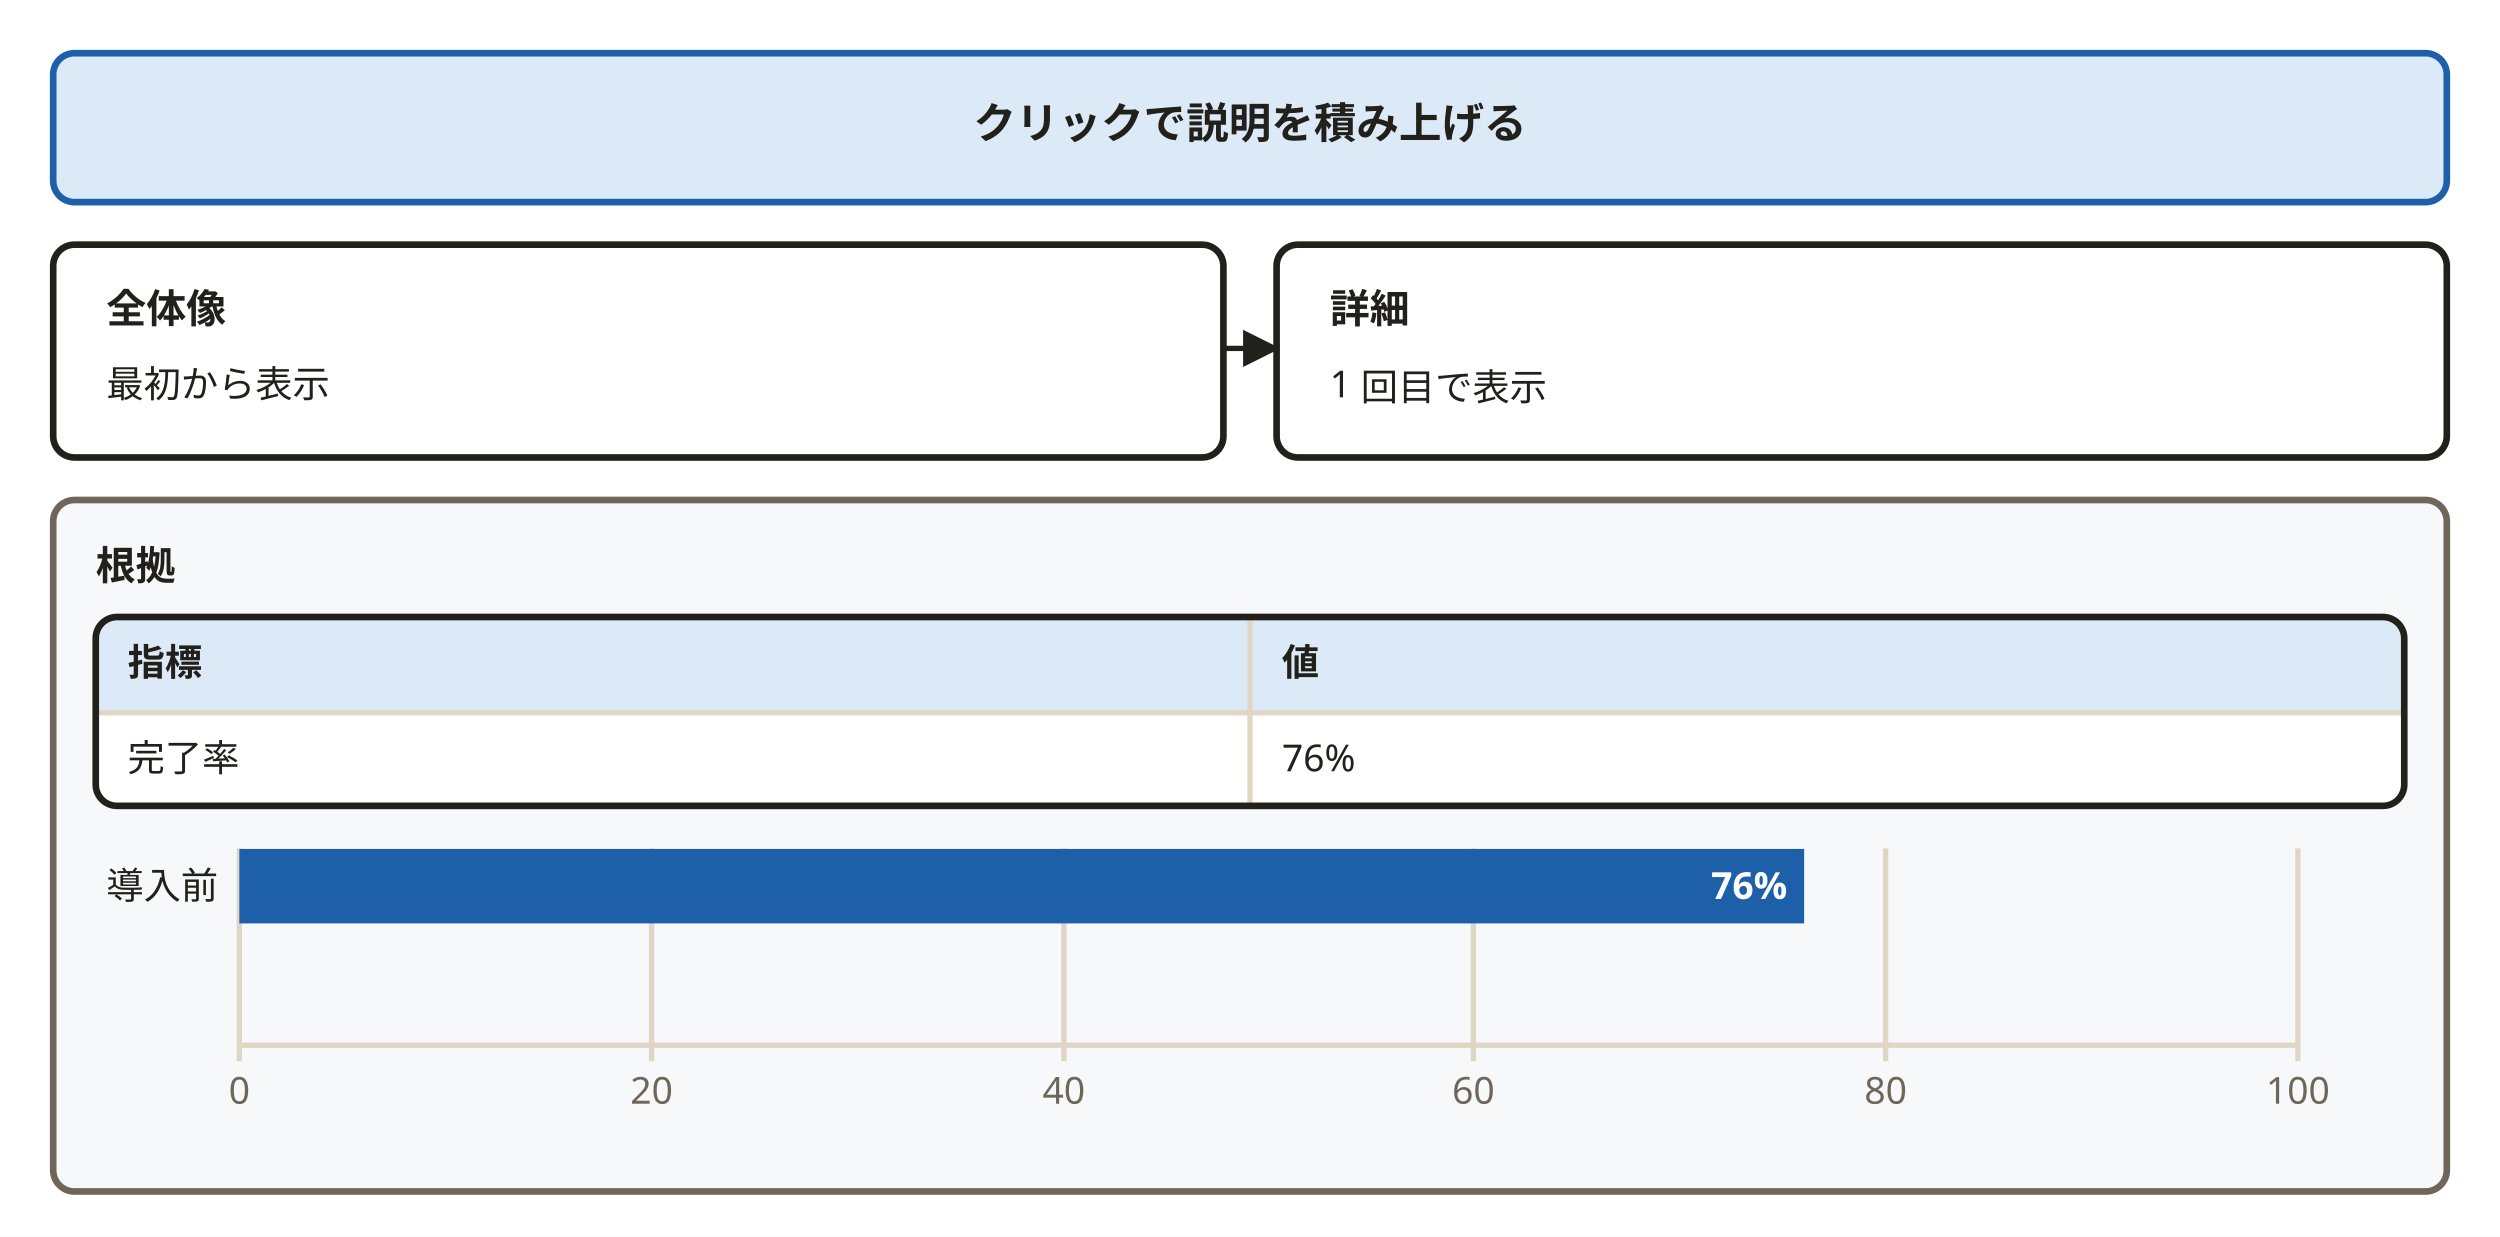
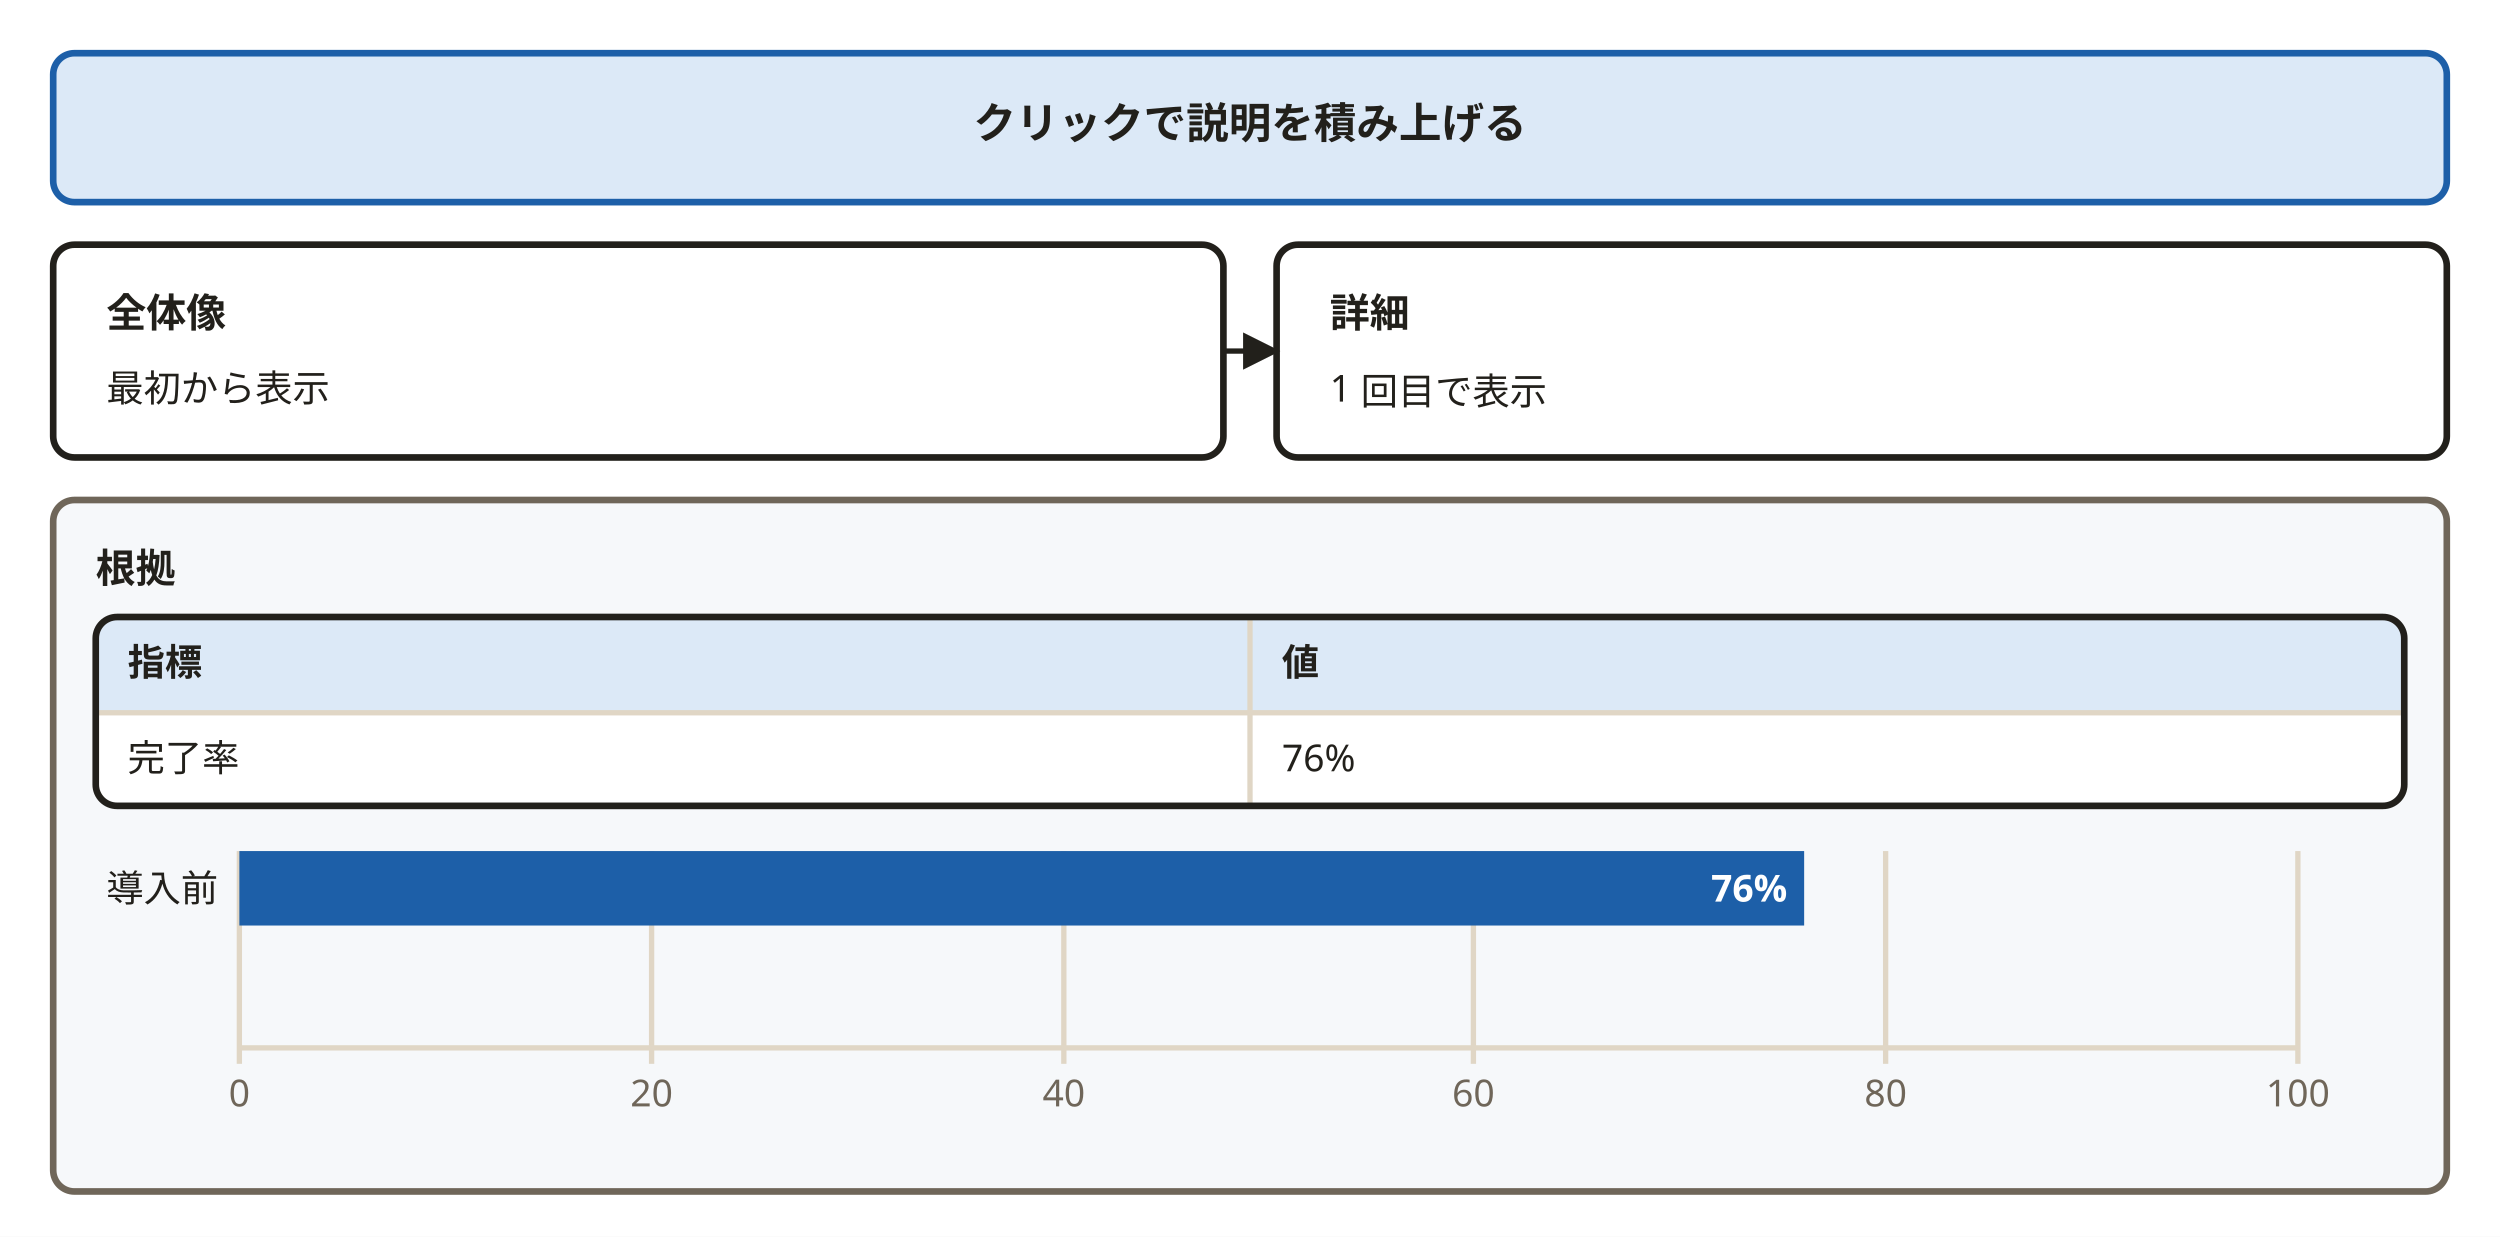
<svg xmlns="http://www.w3.org/2000/svg" width="940" height="465" viewBox="0 0 940 465" role="img" aria-labelledby="svg-title svg-desc">
  <defs>
    <marker id="dsl-arrow" viewBox="0 0 10 10" refX="9" refY="5" markerWidth="7" markerHeight="7" orient="auto-start-reverse">
      <path d="M0,0 L10,5 L0,10 z" fill="#22201b" />
    </marker>
  </defs>
  <style>
    text { font-family: 'Hiragino Sans','Hiragino Kaku Gothic ProN','Yu Gothic','YuGothic',Meiryo,'Noto Sans JP',sans-serif; }
    .emoji { font-family: 'Noto Color Emoji','Segoe UI Emoji',sans-serif; }
  </style>
  <rect x="0" y="0" width="940" height="465" fill="#ffffff" />
  <rect x="20" y="20" width="900" height="56" rx="8" fill="#dce9f7" stroke="#1d5fa8" stroke-width="2.5" />
  <text x="470" y="52" text-anchor="middle" font-size="16" font-weight="700" fill="#22201b">クリックで説明を積み上げる</text>
  <rect x="20" y="92" width="440" height="80" rx="8" fill="#ffffff" stroke="#22201b" stroke-width="2.5" />
-   <text x="40" y="121.4" font-size="15" font-weight="700" fill="#22201b">全体像</text>
-   <text x="40" y="149.4" font-size="14" font-weight="400" fill="#22201b">最初から表示</text>
+   <text x="40" y="123" font-size="15" font-weight="700" fill="#22201b">全体像</text>
+   <text x="40" y="151" font-size="14" font-weight="400" fill="#22201b">最初から表示</text>
  <rect x="480" y="92" width="440" height="80" rx="8" fill="#ffffff" stroke="#22201b" stroke-width="2.5" />
-   <text x="500" y="121.4" font-size="15" font-weight="700" fill="#22201b">詳細</text>
-   <text x="500" y="149.4" font-size="14" font-weight="400" fill="#22201b">1 回目で表示</text>
+   <text x="500" y="123" font-size="15" font-weight="700" fill="#22201b">詳細</text>
+   <text x="500" y="151" font-size="14" font-weight="400" fill="#22201b">1 回目で表示</text>
  <rect x="20" y="188" width="900" height="260" rx="8" fill="#f6f8fa" stroke="#6f6659" stroke-width="2.5" />
-   <text x="36" y="218" font-size="15" font-weight="700" fill="#22201b">根拠</text>
+   <text x="36" y="219" font-size="15" font-weight="700" fill="#22201b">根拠</text>
  <path d="M44,232 H896 A8,8 0 0 1 904,240 V268  H36  V240 A8,8 0 0 1 44,232 Z" fill="#dce9f7" />
  <path d="M36,268 H904  V296 A8,8 0 0 1 896,304 H44 A8,8 0 0 1 36,296 V268  Z" fill="#ffffff" />
  <path d="M36,268 H904" stroke="#e0d6c5" stroke-width="2" />
  <path d="M470,232 V303" stroke="#e0d6c5" stroke-width="2" />
  <text x="48" y="254" font-size="14" font-weight="700" fill="#22201b">指標</text>
  <text x="482" y="254" font-size="14" font-weight="700" fill="#22201b">値</text>
  <text x="48" y="290" font-size="14" font-weight="400" fill="#22201b">完了率</text>
  <text x="482" y="290" font-size="14" font-weight="400" fill="#22201b">76%</text>
  <path d="M44,232 H896 A8,8 0 0 1 904,240 V295 A8,8 0 0 1 896,303 H44 A8,8 0 0 1 36,295 V240 A8,8 0 0 1 44,232 Z" fill="none" stroke="#22201b" stroke-width="2.5" />
-   <path d="M90,319 L90,399" fill="none" stroke="#e0d6c5" stroke-width="2" />
-   <path d="M245,319 L245,399" fill="none" stroke="#e0d6c5" stroke-width="2" />
-   <path d="M400,319 L400,399" fill="none" stroke="#e0d6c5" stroke-width="2" />
-   <path d="M554,319 L554,399" fill="none" stroke="#e0d6c5" stroke-width="2" />
-   <path d="M709,319 L709,399" fill="none" stroke="#e0d6c5" stroke-width="2" />
-   <path d="M864,319 L864,399" fill="none" stroke="#e0d6c5" stroke-width="2" />
-   <path d="M90,393 L864,393" fill="none" stroke="#e0d6c5" stroke-width="2" />
-   <path d="M90,319.2 H678.36 V347.2 H90 Z" fill="#1d5fa8" />
-   <text x="90" y="415" text-anchor="middle" font-size="14" fill="#6f6659">0</text>
-   <text x="245" y="415" text-anchor="middle" font-size="14" fill="#6f6659">20</text>
-   <text x="400" y="415" text-anchor="middle" font-size="14" fill="#6f6659">40</text>
-   <text x="554" y="415" text-anchor="middle" font-size="14" fill="#6f6659">60</text>
-   <text x="709" y="415" text-anchor="middle" font-size="14" fill="#6f6659">80</text>
-   <text x="864" y="415" text-anchor="middle" font-size="14" fill="#6f6659">100</text>
-   <text x="82" y="338" text-anchor="end" font-size="14" fill="#22201b">導入前</text>
-   <text x="672" y="338" text-anchor="end" font-size="14" font-weight="700" fill="#ffffff">76%</text>
-   <path d="M460,131 L480,131" fill="none" stroke="#22201b" stroke-width="2" marker-end="url(#dsl-arrow)" />
+   <path d="M90,320 L90,400" fill="none" stroke="#e0d6c5" stroke-width="2" />
+   <path d="M245,320 L245,400" fill="none" stroke="#e0d6c5" stroke-width="2" />
+   <path d="M400,320 L400,400" fill="none" stroke="#e0d6c5" stroke-width="2" />
+   <path d="M554,320 L554,400" fill="none" stroke="#e0d6c5" stroke-width="2" />
+   <path d="M709,320 L709,400" fill="none" stroke="#e0d6c5" stroke-width="2" />
+   <path d="M864,320 L864,400" fill="none" stroke="#e0d6c5" stroke-width="2" />
+   <path d="M90,394 L864,394" fill="none" stroke="#e0d6c5" stroke-width="2" />
+   <path d="M90,320 H678.36 V348 H90 Z" fill="#1d5fa8" />
+   <text x="90" y="416" text-anchor="middle" font-size="14" fill="#6f6659">0</text>
+   <text x="245" y="416" text-anchor="middle" font-size="14" fill="#6f6659">20</text>
+   <text x="400" y="416" text-anchor="middle" font-size="14" fill="#6f6659">40</text>
+   <text x="554" y="416" text-anchor="middle" font-size="14" fill="#6f6659">60</text>
+   <text x="709" y="416" text-anchor="middle" font-size="14" fill="#6f6659">80</text>
+   <text x="864" y="416" text-anchor="middle" font-size="14" fill="#6f6659">100</text>
+   <text x="82" y="339" text-anchor="end" font-size="14" fill="#22201b">導入前</text>
+   <text x="672" y="339" text-anchor="end" font-size="14" font-weight="700" fill="#ffffff">76%</text>
+   <path d="M460,132 L480,132" fill="none" stroke="#22201b" stroke-width="2" marker-end="url(#dsl-arrow)" />
</svg>
